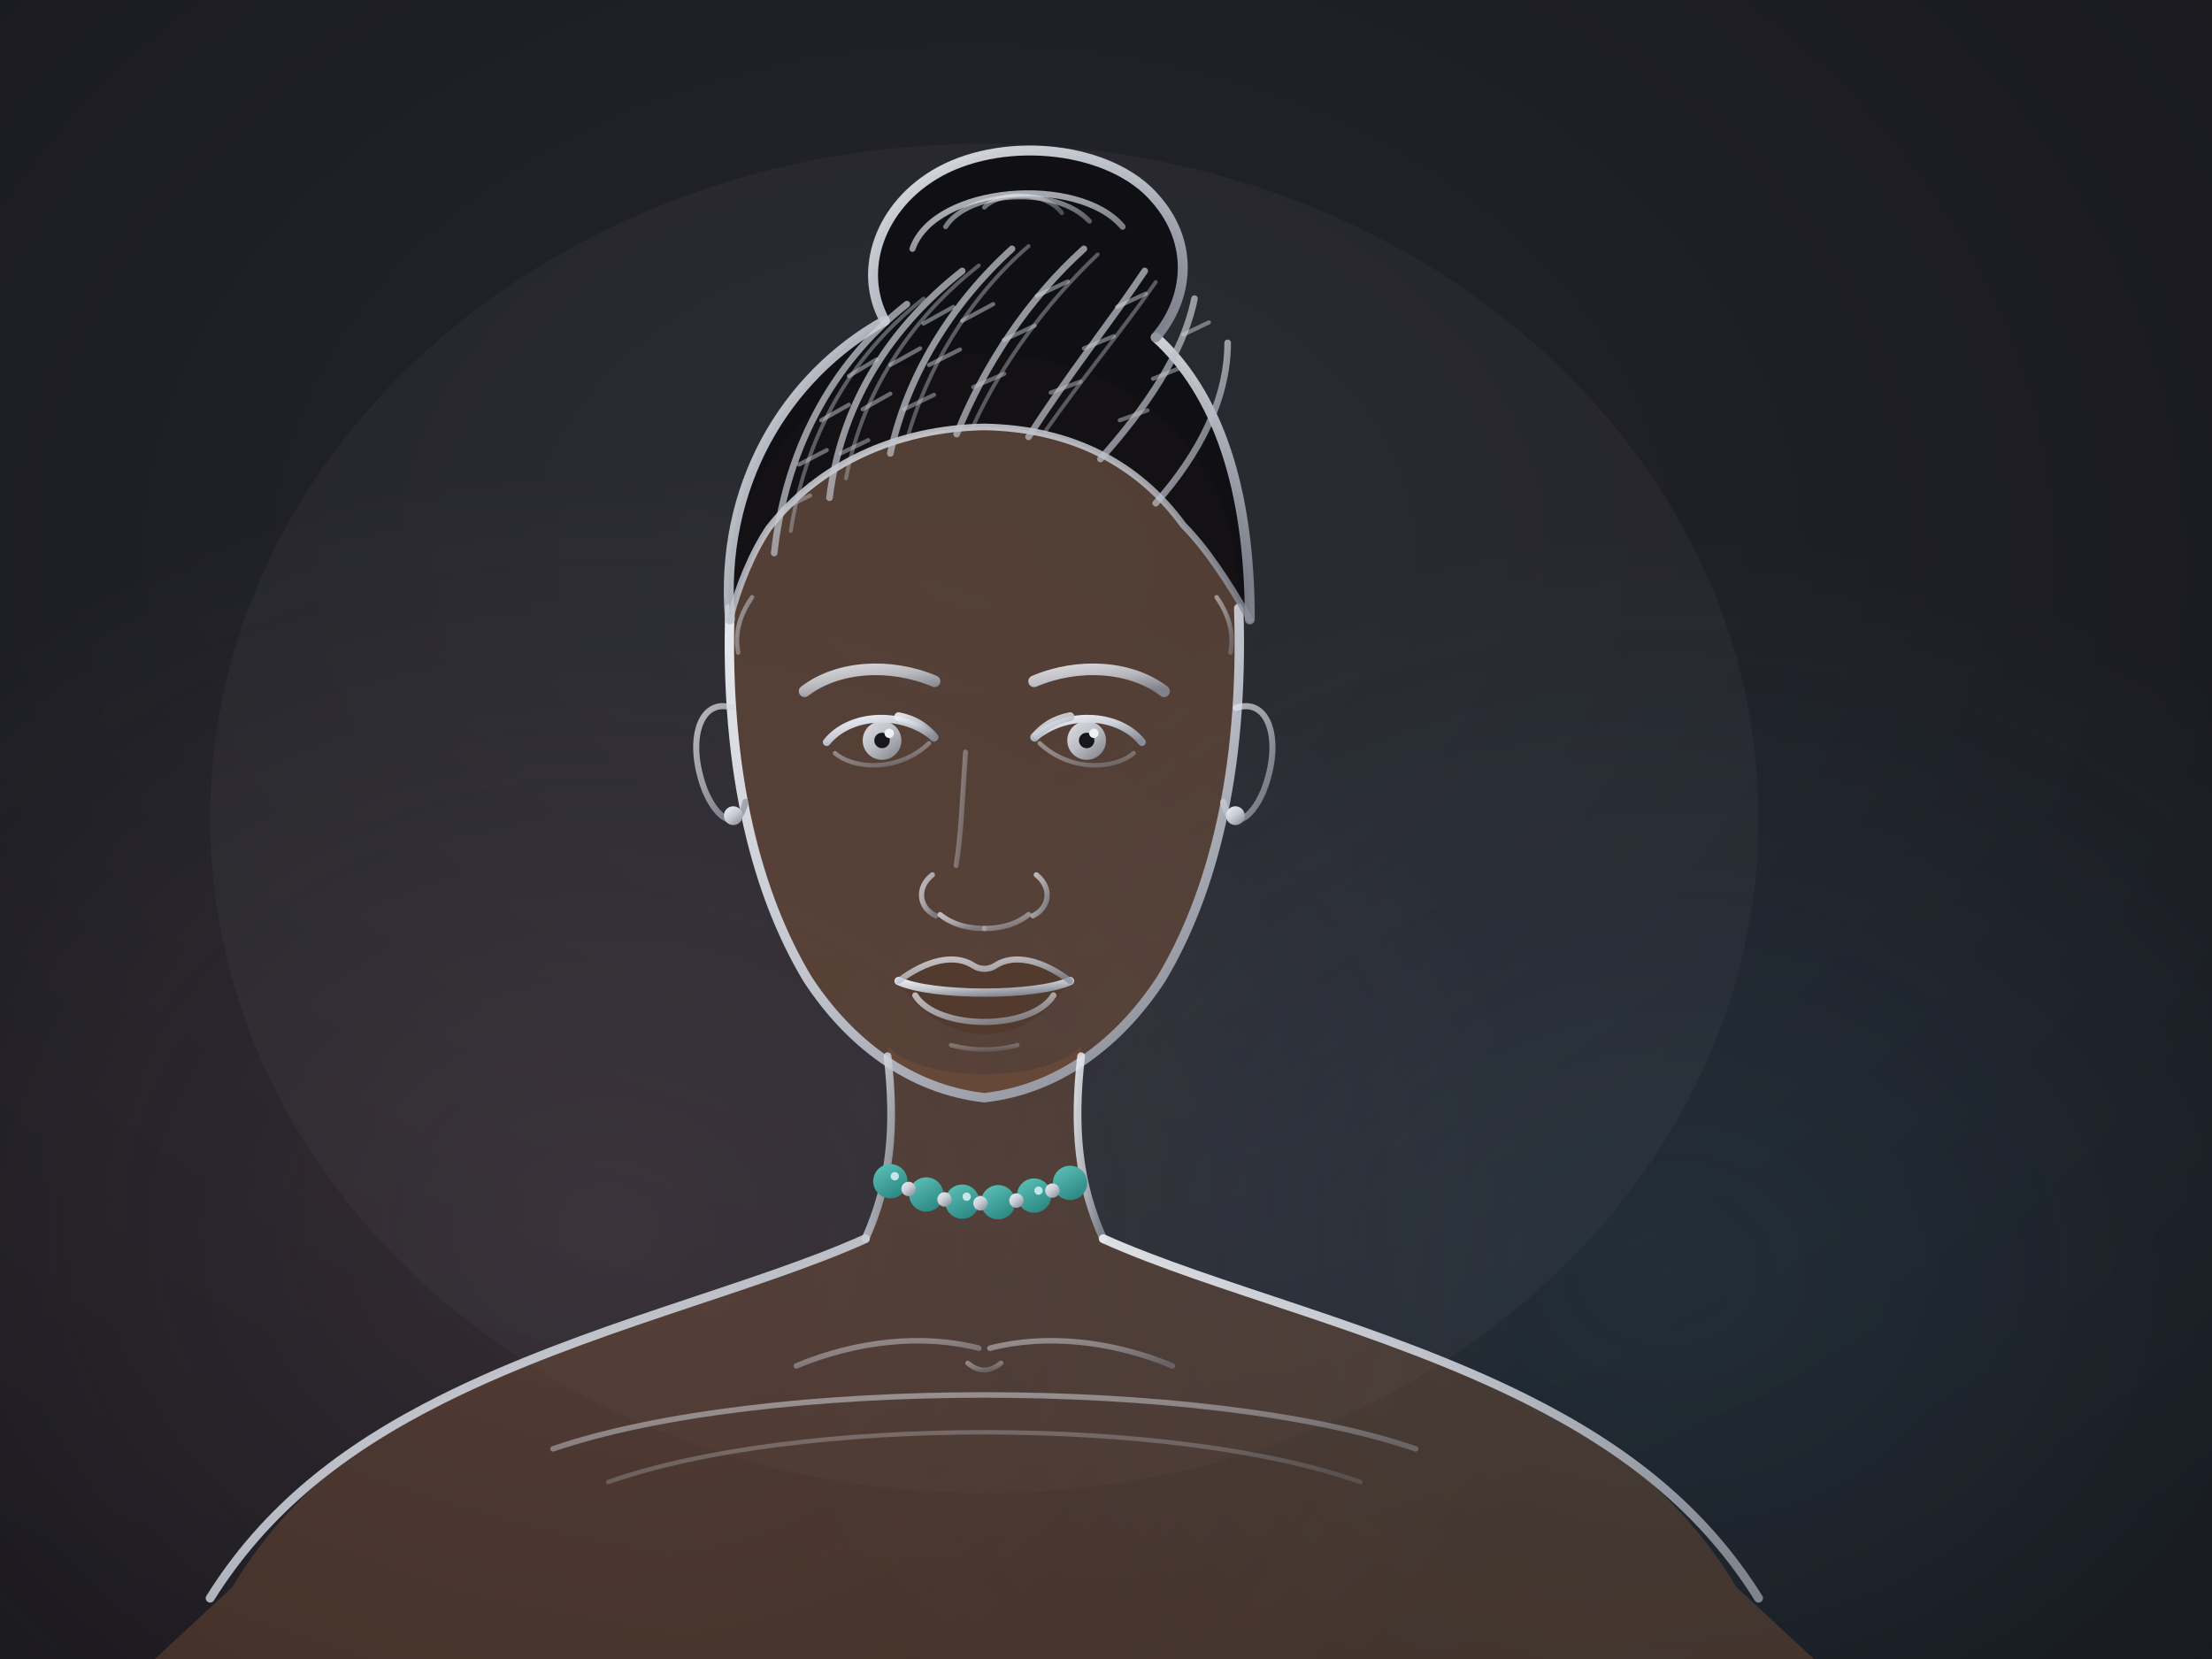
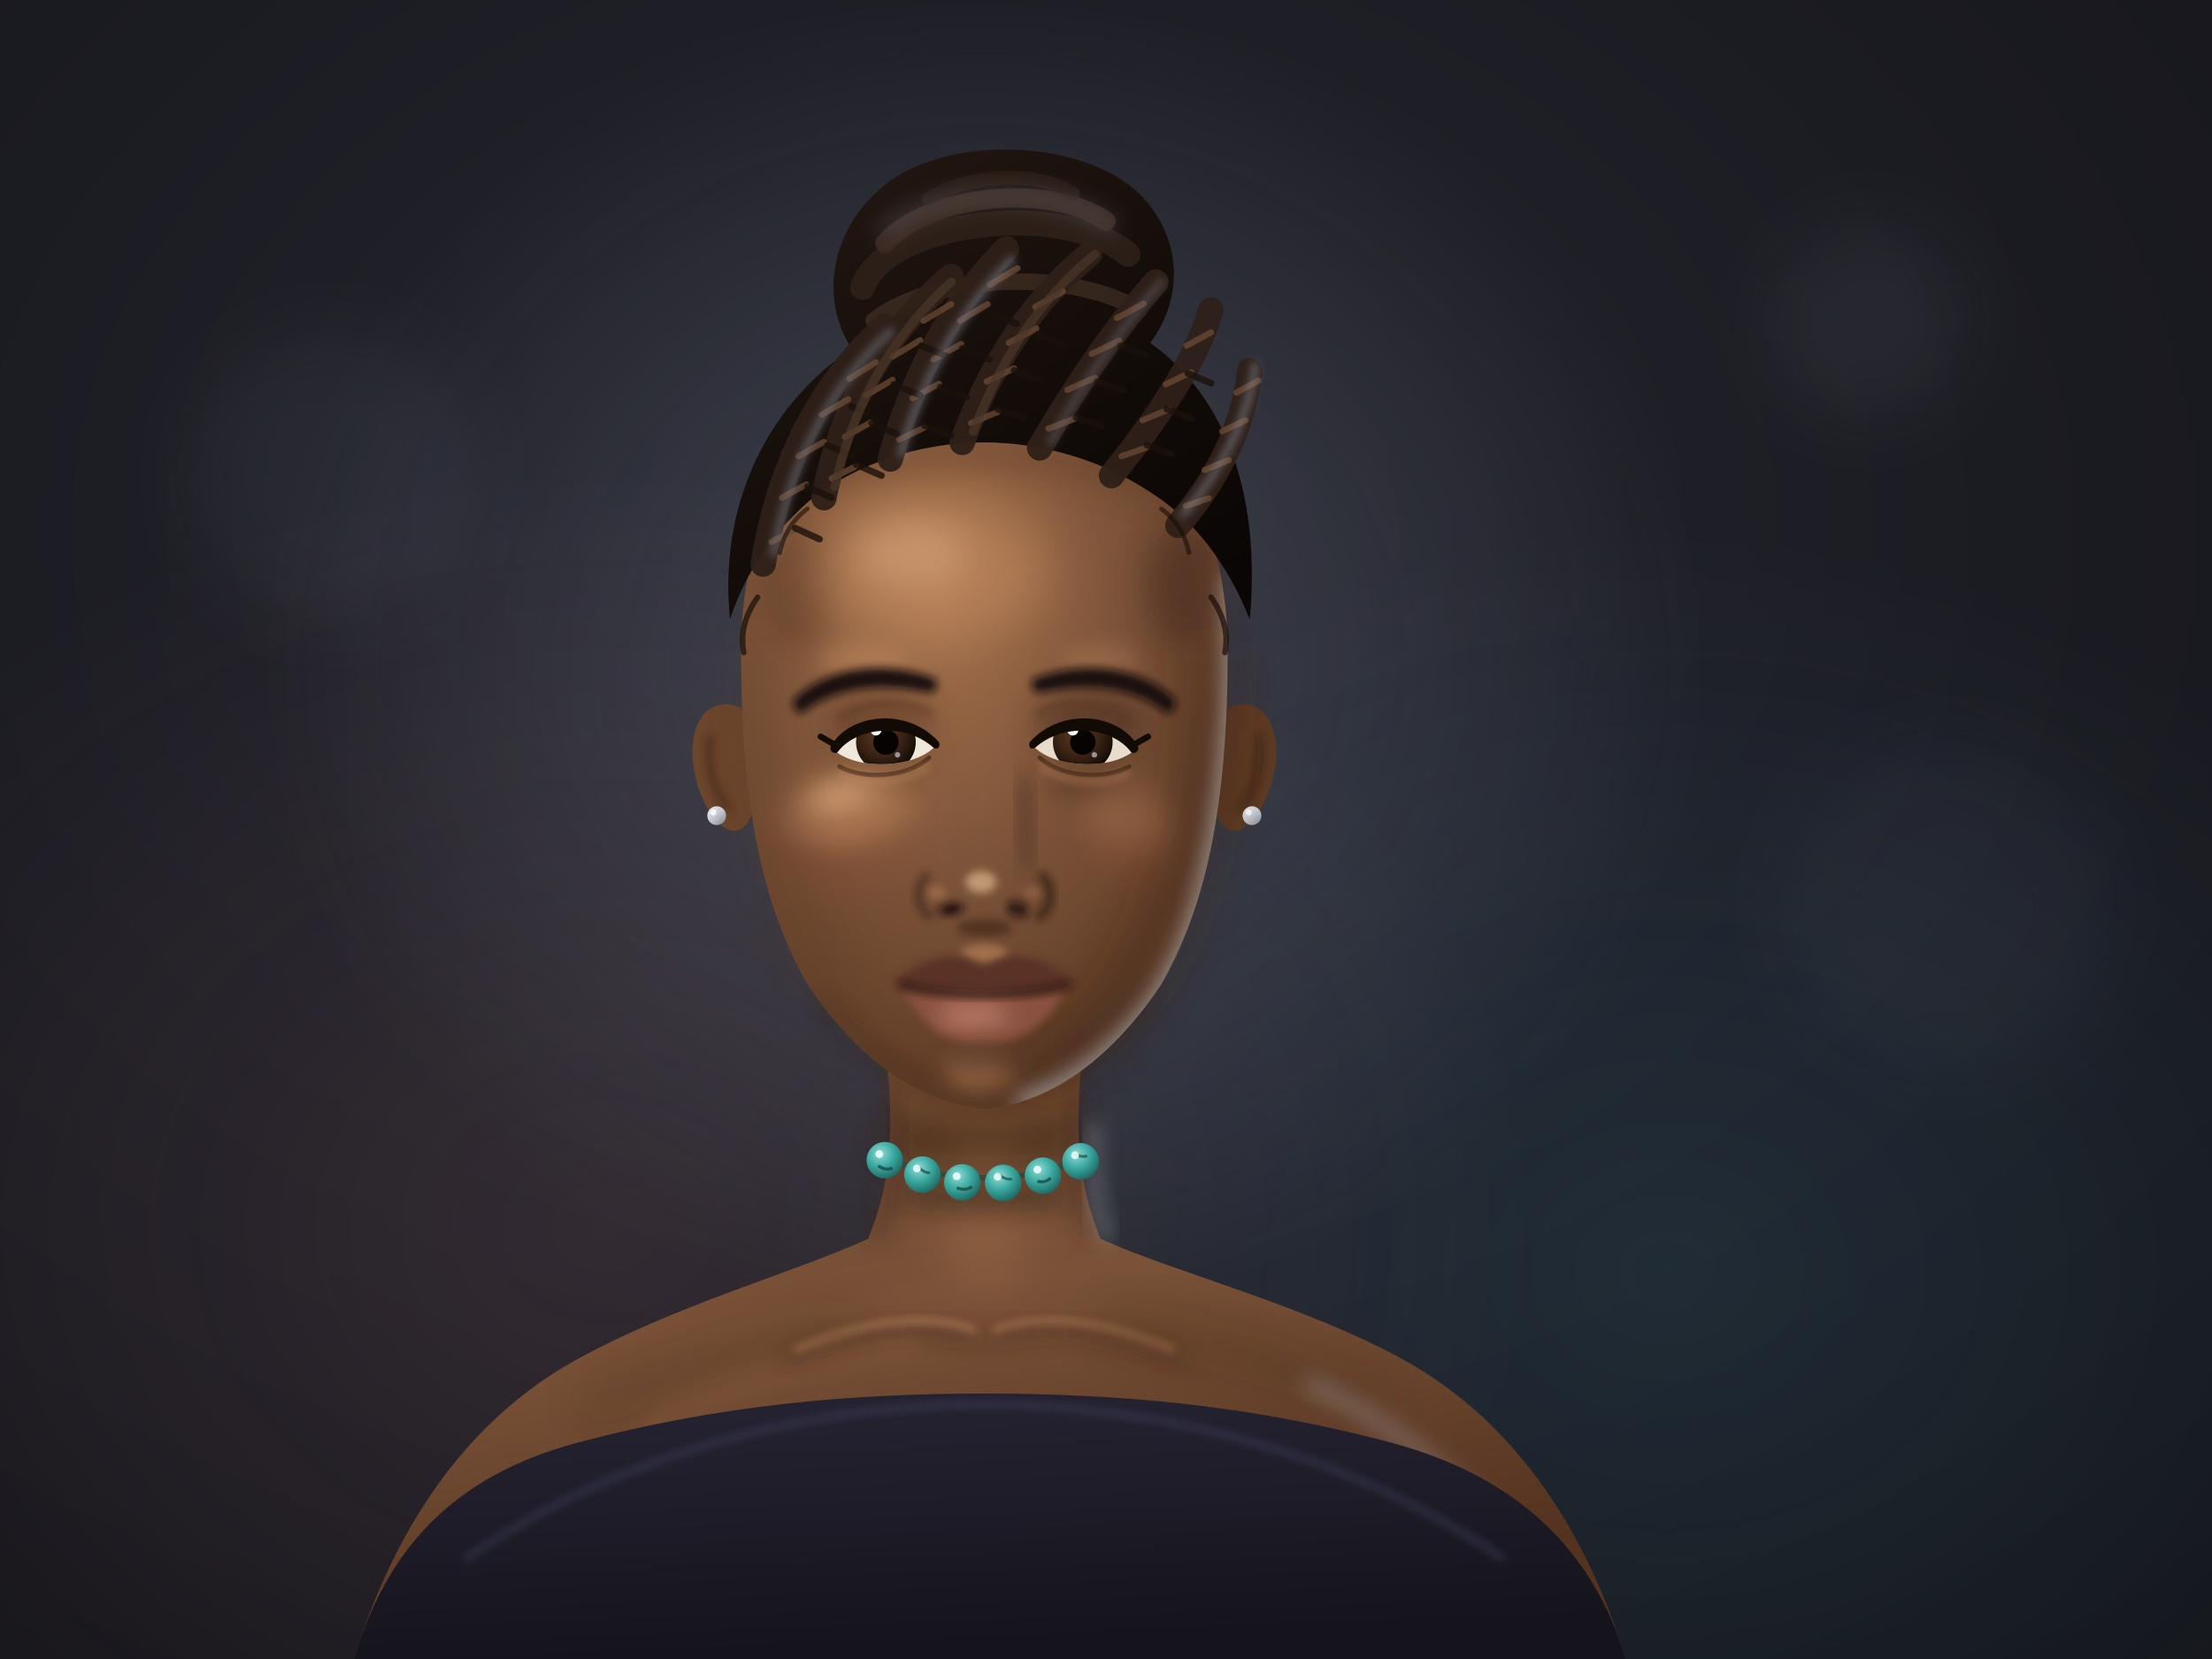
<svg xmlns="http://www.w3.org/2000/svg" viewBox="0 0 400 300" role="img" aria-label="編み込んだ髪を高く結い上げ、ターコイズのビーズを首もとに添えた女性の肖像画">
  <defs>
+     <radialGradient id="bg" cx="0.44" cy="0.32" r="0.85">
+       <stop offset="0" stop-color="#262730" />
+       <stop offset="0.55" stop-color="#1b1b22" />
+       <stop offset="1" stop-color="#141419" />
+     </radialGradient>
+     <radialGradient id="ab" cx="0.5" cy="0.5" r="0.5">
+       <stop offset="0" stop-color="#5bcefa" stop-opacity="0.1" />
+       <stop offset="1" stop-color="#5bcefa" stop-opacity="0" />
+     </radialGradient>
+     <radialGradient id="ap" cx="0.5" cy="0.5" r="0.5">
+       <stop offset="0" stop-color="#f5a9b8" stop-opacity="0.11" />
+       <stop offset="1" stop-color="#f5a9b8" stop-opacity="0" />
+     </radialGradient>
+     <radialGradient id="halo" cx="0.5" cy="0.5" r="0.5">
+       <stop offset="0" stop-color="#9aa3b8" stop-opacity="0.24" />
+       <stop offset="0.6" stop-color="#9aa3b8" stop-opacity="0.1" />
+       <stop offset="1" stop-color="#9aa3b8" stop-opacity="0" />
+     </radialGradient>
+     <radialGradient id="skin" cx="0.4" cy="0.3" r="0.95">
+       <stop offset="0" stop-color="#a5714c" />
+       <stop offset="0.42" stop-color="#7a5238" />
+       <stop offset="0.75" stop-color="#5d3a24" />
+       <stop offset="1" stop-color="#43281a" />
+     </radialGradient>
+     <linearGradient id="neckskin" x1="0" y1="0" x2="0.3" y2="1">
+       <stop offset="0" stop-color="#6b452c" />
+       <stop offset="0.5" stop-color="#7a5238" />
+       <stop offset="1" stop-color="#53321f" />
+     </linearGradient>
+     <linearGradient id="hairb" x1="0.15" y1="0" x2="0.85" y2="1">
+       <stop offset="0" stop-color="#241812" />
+       <stop offset="0.5" stop-color="#140d09" />
+       <stop offset="1" stop-color="#0a0605" />
+     </linearGradient>
+     <radialGradient id="iris" cx="0.42" cy="0.38" r="0.65">
+       <stop offset="0" stop-color="#5a3a22" />
+       <stop offset="0.55" stop-color="#3a2314" />
+       <stop offset="1" stop-color="#120a04" />
+     </radialGradient>
+     <radialGradient id="tq" cx="0.38" cy="0.32" r="0.75">
+       <stop offset="0" stop-color="#8fdcd4" />
+       <stop offset="0.5" stop-color="#3aa8a0" />
+       <stop offset="1" stop-color="#1c625d" />
+     </radialGradient>
    <linearGradient id="s" x1="0" y1="0" x2="0.85" y2="1">
      <stop offset="0" stop-color="#eef1f6" />
      <stop offset="0.5" stop-color="#c9cdd6" />
      <stop offset="1" stop-color="#8b8f99" />
    </linearGradient>
-     <linearGradient id="t" x1="0" y1="0" x2="0.6" y2="1">
-       <stop offset="0" stop-color="#5fc4bc" />
-       <stop offset="1" stop-color="#2d8a84" />
-     </linearGradient>
-     <radialGradient id="bg" cx="0.44" cy="0.34" r="0.8">
-       <stop offset="0" stop-color="#25262e" />
-       <stop offset="1" stop-color="#17171c" />
-     </radialGradient>
-     <radialGradient id="ab" cx="0.5" cy="0.5" r="0.5">
-       <stop offset="0" stop-color="#5bcefa" stop-opacity="0.1" />
-       <stop offset="1" stop-color="#5bcefa" stop-opacity="0" />
-     </radialGradient>
-     <radialGradient id="ap" cx="0.5" cy="0.5" r="0.5">
-       <stop offset="0" stop-color="#f5a9b8" stop-opacity="0.11" />
-       <stop offset="1" stop-color="#f5a9b8" stop-opacity="0" />
-     </radialGradient>
+     <linearGradient id="garm" x1="0" y1="0" x2="0.2" y2="1">
+       <stop offset="0" stop-color="#262433" />
+       <stop offset="1" stop-color="#15141c" />
+     </linearGradient>
+     <filter id="b1" x="-60%" y="-60%" width="220%" height="220%">
+       <feGaussianBlur stdDeviation="0.8" />
+     </filter>
+     <filter id="b2" x="-60%" y="-60%" width="220%" height="220%">
+       <feGaussianBlur stdDeviation="2" />
+     </filter>
+     <filter id="b3" x="-60%" y="-60%" width="220%" height="220%">
+       <feGaussianBlur stdDeviation="3" />
+     </filter>
+     <filter id="b4" x="-60%" y="-60%" width="220%" height="220%">
+       <feGaussianBlur stdDeviation="4.5" />
+     </filter>
+     <filter id="b6" x="-70%" y="-70%" width="240%" height="240%">
+       <feGaussianBlur stdDeviation="6" />
+     </filter>
+     <clipPath id="eyeL">
+       <path d="M 162.5 135.4 C 165.8 130 175.8 128.6 181.4 134.6 C 178 138.9 167 139.6 162.5 135.4 Z" />
+     </clipPath>
+     <clipPath id="eyeR">
+       <path d="M 217.5 135.4 C 214.2 130 204.2 128.6 198.6 134.6 C 202 138.9 213 139.6 217.5 135.4 Z" />
+     </clipPath>
+     <clipPath id="faceclip">
+       <path d="M 146 118 C 146 86 164 66 190 66 C 216 66 234 86 234 118 C 234 146 230 164 222 178 C 214 190 203 199.5 190 200.5 C 177 199.5 166 190 158 178 C 150 164 146 146 146 118 Z" />
+     </clipPath>
  </defs>
  <rect width="400" height="300" fill="url(#bg)" />
  <ellipse cx="110" cy="222" rx="168" ry="138" fill="url(#ap)" />
  <ellipse cx="302" cy="230" rx="166" ry="136" fill="url(#ab)" />
+   <circle cx="60" cy="86" r="26" fill="#aab6c8" opacity="0.06" filter="url(#b6)" />
+   <circle cx="338" cy="58" r="18" fill="#aab6c8" opacity="0.07" filter="url(#b6)" />
+   <circle cx="352" cy="164" r="30" fill="#8fa0b6" opacity="0.05" filter="url(#b6)" />
+   <ellipse cx="178" cy="120" rx="130" ry="118" fill="url(#halo)" />
  <g transform="translate(-12,0)">
-     <ellipse cx="190" cy="148" rx="140" ry="122" fill="#c9cdd6" opacity="0.04" />
-     <path d="M 144 110 C 143.5 83 162 64.5 190 64 C 218 64.5 236.5 83 236 110 C 237 138 232 161 222 177 C 214.5 188.5 203.5 197 190 198.5 C 176.5 197 165.5 188.5 158 177 C 148 161 143 138 144 110 Z" fill="#7a5238" opacity="0.5" />
-     <path d="M 172.5 189 C 174 204 173 214 168.5 224 C 148.5 233 118 240 92 253 C 76 261 63 272 54 287 L 40 300 L 340 300 L 326 287 C 317 272 304 261 288 253 C 262 240 231.5 233 211.5 224 C 207 214 206 204 207.5 189 C 202 196 178 196 172.5 189 Z" fill="#7a5238" opacity="0.42" />
-     <path d="M 144 110 C 143 140 149 162 158 177 C 165.5 188.5 176.5 197 190 198.5 C 203.5 197 214.5 188.5 222 177 C 231 162 237 140 236 110" fill="none" stroke="url(#s)" stroke-width="1.7" stroke-linecap="round" opacity="0.95" />
-     <path d="M 144.5 128 C 138.5 126 136 134 139.5 143 C 141.8 148.5 145.6 150.5 146.8 145" fill="none" stroke="url(#s)" stroke-width="1.1" stroke-linecap="round" opacity="0.7" />
-     <path d="M 235.5 128 C 241.5 126 244 134 240.5 143 C 238.2 148.5 234.4 150.5 233.2 145" fill="none" stroke="url(#s)" stroke-width="1.1" stroke-linecap="round" opacity="0.7" />
-     <circle cx="144.6" cy="147.5" r="1.7" fill="url(#s)" />
-     <circle cx="235.4" cy="147.5" r="1.7" fill="url(#s)" />
-     <path d="M 157.5 125 C 163.5 120.4 173 119.8 181 123.2" fill="none" stroke="url(#s)" stroke-width="2.1" stroke-linecap="round" opacity="0.85" />
-     <path d="M 222.5 125 C 216.5 120.4 207 119.8 199 123.2" fill="none" stroke="url(#s)" stroke-width="2.1" stroke-linecap="round" opacity="0.85" />
-     <circle cx="171.5" cy="133.9" r="3.5" fill="url(#s)" opacity="0.9" />
-     <circle cx="171.5" cy="133.9" r="1.4" fill="#17171c" />
-     <circle cx="172.8" cy="132.6" r="0.85" fill="#eef1f6" />
-     <circle cx="208.5" cy="133.9" r="3.5" fill="url(#s)" opacity="0.9" />
-     <circle cx="208.5" cy="133.9" r="1.4" fill="#17171c" />
-     <circle cx="209.8" cy="132.6" r="0.85" fill="#eef1f6" />
-     <path d="M 161.5 134.2 C 165.5 129.2 174.5 128.4 180.5 133" fill="none" stroke="url(#s)" stroke-width="1.4" stroke-linecap="round" />
-     <path d="M 174.5 129.6 C 177.4 130.2 179.2 131.4 180.9 133.3" fill="none" stroke="url(#s)" stroke-width="1.6" stroke-linecap="round" opacity="0.9" />
-     <path d="M 163 136.2 C 166.5 139.2 174.5 139.6 180 134.4" fill="none" stroke="url(#s)" stroke-width="0.8" stroke-linecap="round" opacity="0.45" />
-     <path d="M 218.5 134.2 C 214.5 129.2 205.5 128.4 199.5 133" fill="none" stroke="url(#s)" stroke-width="1.4" stroke-linecap="round" />
-     <path d="M 205.5 129.6 C 202.6 130.2 200.8 131.4 199.1 133.3" fill="none" stroke="url(#s)" stroke-width="1.6" stroke-linecap="round" opacity="0.9" />
-     <path d="M 217 136.2 C 213.5 139.2 205.5 139.6 200 134.4" fill="none" stroke="url(#s)" stroke-width="0.8" stroke-linecap="round" opacity="0.45" />
-     <path d="M 186.6 136 C 186 145 185.8 151 184.9 156.5" fill="none" stroke="url(#s)" stroke-width="0.9" stroke-linecap="round" opacity="0.4" />
-     <path d="M 180.6 158.2 C 177.8 160.4 178 164 181.2 165.6" fill="none" stroke="url(#s)" stroke-width="0.95" stroke-linecap="round" opacity="0.7" />
-     <path d="M 182 165.4 C 184.4 167.3 187.2 167.9 190 167.9" fill="none" stroke="url(#s)" stroke-width="0.95" stroke-linecap="round" opacity="0.7" />
-     <path d="M 199.4 158.2 C 202.2 160.4 202 164 198.8 165.6" fill="none" stroke="url(#s)" stroke-width="0.95" stroke-linecap="round" opacity="0.7" />
-     <path d="M 198 165.4 C 195.6 167.3 192.8 167.9 190 167.9" fill="none" stroke="url(#s)" stroke-width="0.95" stroke-linecap="round" opacity="0.55" />
-     <path d="M 174.5 177.4 C 179.5 173.6 184.6 172.4 188 174.6 C 189.2 175.4 190.8 175.4 192 174.6 C 195.4 172.4 200.5 173.6 205.5 177.4 C 200.8 184.6 195 187 190 187 C 185 187 179.2 184.6 174.5 177.4 Z" fill="#4a2f1e" opacity="0.4" />
-     <path d="M 174.5 177.4 C 180.5 180.2 199.5 180.2 205.5 177.4" fill="none" stroke="url(#s)" stroke-width="1.5" stroke-linecap="round" opacity="0.95" />
-     <path d="M 174.5 177.4 C 179.5 173.6 184.6 172.4 188 174.6 C 189.2 175.4 190.8 175.4 192 174.6 C 195.4 172.4 200.5 173.6 205.5 177.4" fill="none" stroke="url(#s)" stroke-width="1.1" stroke-linecap="round" opacity="0.75" />
-     <path d="M 177.5 180 C 181.5 186.4 198.5 186.4 202.5 180" fill="none" stroke="url(#s)" stroke-width="1.1" stroke-linecap="round" opacity="0.7" />
-     <path d="M 184 189 Q 190 190.6 196 189" fill="none" stroke="url(#s)" stroke-width="0.8" stroke-linecap="round" opacity="0.3" />
-     <path d="M 172.5 191 C 174 204 173 214 168.5 224" fill="none" stroke="url(#s)" stroke-width="1.4" stroke-linecap="round" opacity="0.85" />
-     <path d="M 207.5 191 C 206 204 207 214 211.5 224" fill="none" stroke="url(#s)" stroke-width="1.4" stroke-linecap="round" opacity="0.85" />
-     <path d="M 168.5 224 C 148.5 233 118 240 92 253 C 74 262 60 273 50 289" fill="none" stroke="url(#s)" stroke-width="1.6" stroke-linecap="round" opacity="0.9" />
-     <path d="M 211.5 224 C 231.5 233 262 240 288 253 C 306 262 320 273 330 289" fill="none" stroke="url(#s)" stroke-width="1.6" stroke-linecap="round" opacity="0.9" />
-     <path d="M 156 247 C 167 242.4 179 241.2 189 243.8" fill="none" stroke="url(#s)" stroke-width="1" stroke-linecap="round" opacity="0.45" />
-     <path d="M 224 247 C 213 242.4 201 241.2 191 243.8" fill="none" stroke="url(#s)" stroke-width="1" stroke-linecap="round" opacity="0.45" />
-     <path d="M 187 246.5 Q 190 249 193 246.5" fill="none" stroke="url(#s)" stroke-width="0.9" stroke-linecap="round" opacity="0.4" />
-     <path d="M 112 262 C 150 249 230 249 268 262" fill="none" stroke="url(#s)" stroke-width="1" stroke-linecap="round" opacity="0.5" />
-     <path d="M 122 268 C 156 256 224 256 258 268" fill="none" stroke="url(#s)" stroke-width="0.8" stroke-linecap="round" opacity="0.28" />
-     <path d="M 144 112       C 142 88 154 68 172 58       C 167 49 171 37 182 31       C 194 24.5 213 26.5 221 36       C 228 44 227 54 221 61       C 232 71 238 88 238 112       C 234 105 230 99 226 95       C 218 84 206 77.5 190 77.2       C 174 77.5 160 84 151 95.5       C 148 100 145.5 106 144 112 Z" fill="#0c0c11" opacity="0.9" />
-     <g fill="none" stroke="url(#s)" stroke-linecap="round">
-       <path d="M 144 112 C 142 88 154 68 172 58" stroke-width="1.8" opacity="0.85" />
-       <path d="M 221 61 C 232 71 238 88 238 112" stroke-width="1.8" opacity="0.85" />
-       <path d="M 172 58 C 167 49 171 37 182 31 C 194 24.5 213 26.5 221 36 C 228 44 227 54 221 61" stroke-width="1.8" opacity="0.9" />
-       <path d="M 144 112 C 145.5 106 148 100 151 95.5 C 160 84 174 77.5 190 77.2 C 206 77.5 218 84 226 95 C 230 99 234 105 238 112" stroke-width="1.2" opacity="0.8" />
-       <path d="M 152 100 C 154 82 162 66 176 55" stroke-width="1.2" opacity="0.7" />
-       <path d="M 155 96 C 157.5 80 165 65 179 54" stroke-width="0.7" opacity="0.4" />
-       <path d="M 162 90 C 164 74 172 60 186 49" stroke-width="1.2" opacity="0.7" />
-       <path d="M 165 86.5 C 167.5 73 175 59 189 48" stroke-width="0.7" opacity="0.4" />
-       <path d="M 173 82 C 176 68 184 55 195 45" stroke-width="1.2" opacity="0.7" />
-       <path d="M 176 79.5 C 179.5 67 187 54 198 44.5" stroke-width="0.7" opacity="0.4" />
-       <path d="M 185 78.5 C 190 66 198 54 208 45" stroke-width="1.2" opacity="0.7" />
-       <path d="M 188 77 C 193 66 201 55 210.5 46" stroke-width="0.7" opacity="0.4" />
-       <path d="M 198 79 C 205 68 213 58 219 49" stroke-width="1.2" opacity="0.7" />
-       <path d="M 201 78 C 208 68 215.5 59 221 51" stroke-width="0.7" opacity="0.4" />
-       <path d="M 211 83 C 219 74 226 64 228 54" stroke-width="1.2" opacity="0.7" />
-       <path d="M 221 91 C 229 82 234 72 234 62" stroke-width="1.2" opacity="0.7" />
-       <path d="M 153.5 92 l 5 -2.4 M 156.5 84 l 5 -2.6 M 160.5 76 l 5 -2.8 M 165.5 68 l 5 -3" stroke-width="0.75" opacity="0.5" />
-       <path d="M 164 82 l 5 -2.4 M 168 74 l 5 -2.8 M 173 66 l 5.4 -3 M 179 58.5 l 5.4 -3" stroke-width="0.75" opacity="0.5" />
-       <path d="M 175.5 74 l 5.4 -2.6 M 180 66 l 5.6 -2.8 M 186 58 l 5.6 -3" stroke-width="0.75" opacity="0.5" />
-       <path d="M 188 70 l 5.6 -2.4 M 193.5 61.5 l 5.6 -2.6 M 199.5 53.5 l 5.6 -2.6" stroke-width="0.75" opacity="0.5" />
-       <path d="M 202 71 l 5.4 -2 M 208 63 l 5.4 -2.2 M 214 55.5 l 5.2 -2.4" stroke-width="0.75" opacity="0.5" />
-       <path d="M 214.5 76 l 5 -1.8 M 220.5 68.5 l 5 -2 M 226 60.5 l 4.6 -2.2" stroke-width="0.75" opacity="0.5" />
-       <path d="M 177 45 C 181 33.5 207 31.5 215 41" stroke-width="1.1" opacity="0.75" />
-       <path d="M 183 41 C 187 34.5 203 33.5 209 40" stroke-width="0.9" opacity="0.6" />
-       <path d="M 190 37.5 C 193 34.5 201 34.5 204 38.5" stroke-width="0.8" opacity="0.5" />
-       <path d="M 148 108 q -3.5 5 -2.5 10" stroke-width="0.8" opacity="0.5" />
-       <path d="M 232 108 q 3.5 5 2.5 10" stroke-width="0.8" opacity="0.5" />
-     </g>
-     <path d="M 172 213 Q 190 220 208 213" fill="none" stroke="url(#s)" stroke-width="0.7" opacity="0.4" />
-     <circle cx="173" cy="213.6" r="3.1" fill="url(#t)" />
-     <circle cx="179.5" cy="216" r="3.1" fill="url(#t)" />
-     <circle cx="186" cy="217.3" r="3.1" fill="url(#t)" />
-     <circle cx="192.5" cy="217.4" r="3.1" fill="url(#t)" />
-     <circle cx="199" cy="216.2" r="3.1" fill="url(#t)" />
-     <circle cx="205.5" cy="213.9" r="3.1" fill="url(#t)" />
-     <circle cx="176.3" cy="215" r="1.3" fill="url(#s)" />
-     <circle cx="182.8" cy="216.9" r="1.3" fill="url(#s)" />
-     <circle cx="189.3" cy="217.6" r="1.3" fill="url(#s)" />
-     <circle cx="195.8" cy="217.1" r="1.3" fill="url(#s)" />
-     <circle cx="202.3" cy="215.3" r="1.3" fill="url(#s)" />
-     <circle cx="173.8" cy="212.7" r="0.75" fill="#d9f3f1" opacity="0.85" />
-     <circle cx="186.8" cy="216.4" r="0.75" fill="#d9f3f1" opacity="0.85" />
-     <circle cx="199.8" cy="215.3" r="0.75" fill="#d9f3f1" opacity="0.85" />
+     <path d="M 172 188 C 174 205 173 214 169 224 C 156 230 134 236 116 246 C 98 256 84 274 76 300 L 306 300 C 298 274 284 256 266 246 C 248 236 224 230 211 224 C 207 214 206 205 208 188 C 202 196 178 196 172 188 Z" fill="url(#neckskin)" />
+     <ellipse cx="190" cy="206" rx="19" ry="6.5" fill="#2e1a0e" opacity="0.45" filter="url(#b3)" />
+     <path d="M 174 193 C 180 199 200 199 206 193 C 205 200 202 204 190 204.5 C 178 204 175 200 174 193 Z" fill="#6b452c" opacity="0.7" filter="url(#b2)" />
+     <path d="M 173 196 C 175 208 174 216 170 224" stroke="#43281a" stroke-width="3" fill="none" opacity="0.5" filter="url(#b2)" />
+     <path d="M 207 196 C 205 208 206 216 210 224" stroke="#43281a" stroke-width="3" fill="none" opacity="0.45" filter="url(#b2)" />
+     <ellipse cx="190" cy="220" rx="8" ry="13" fill="#a5714c" opacity="0.4" filter="url(#b4)" />
+     <path d="M 154 246 C 168 240 180 239 188 242" stroke="#3a2314" stroke-width="1.8" fill="none" opacity="0.6" filter="url(#b2)" stroke-linecap="round" />
+     <path d="M 226 246 C 212 240 200 239 192 242" stroke="#3a2314" stroke-width="1.8" fill="none" opacity="0.55" filter="url(#b2)" stroke-linecap="round" />
+     <path d="M 156 244 C 169 238.4 180 237.6 188 240.4" stroke="#c98f63" stroke-width="1.1" fill="none" opacity="0.6" filter="url(#b1)" stroke-linecap="round" />
+     <path d="M 224 244 C 211 238.4 200 237.6 192 240.4" stroke="#c98f63" stroke-width="1.1" fill="none" opacity="0.5" filter="url(#b1)" stroke-linecap="round" />
+     <path d="M 118 254 C 136 246 154 241 168 239" stroke="#2e1a0e" stroke-width="4" fill="none" opacity="0.35" filter="url(#b4)" />
+     <path d="M 262 254 C 244 246 226 241 212 239" stroke="#2e1a0e" stroke-width="4" fill="none" opacity="0.35" filter="url(#b4)" />
+     <path d="M 128 258 C 146 250 164 245 178 243" stroke="#c98f63" stroke-width="1.6" fill="none" opacity="0.25" filter="url(#b2)" />
+     <path d="M 146 128 C 139 125 135 133 138.5 143 C 141 150 146 153 148 147 L 147 132 Z" fill="#6b452c" />
+     <path d="M 234 128 C 241 125 245 133 241.5 143 C 239 150 234 153 232 147 L 233 132 Z" fill="#5d3a24" />
+     <path d="M 140.5 133 C 139.5 138 141 143 144 146.5" stroke="#3a2314" stroke-width="1.1" fill="none" opacity="0.7" filter="url(#b1)" />
+     <path d="M 239.5 133 C 240.5 138 239 143 236 146.5" stroke="#2e1a0e" stroke-width="1.1" fill="none" opacity="0.7" filter="url(#b1)" />
+     <circle cx="141.6" cy="147.5" r="1.7" fill="url(#s)" />
+     <circle cx="141" cy="146.9" r="0.55" fill="#ffffff" opacity="0.9" />
+     <circle cx="238.4" cy="147.5" r="1.7" fill="url(#s)" />
+     <circle cx="237.8" cy="146.9" r="0.55" fill="#ffffff" opacity="0.9" />
+     <path d="M 146 118 C 146 86 164 66 190 66 C 216 66 234 86 234 118 C 234 146 230 164 222 178 C 214 190 203 199.5 190 200.5 C 177 199.5 166 190 158 178 C 150 164 146 146 146 118 Z" fill="url(#skin)" />
+     <path d="M 231 116 C 231.5 144 226 165 216 179 C 210 187 203 192 197 194.5" stroke="#3a2314" stroke-width="7" fill="none" opacity="0.55" filter="url(#b4)" />
+     <path d="M 149 116 C 148.5 144 154 165 164 179" stroke="#53321f" stroke-width="5" fill="none" opacity="0.3" filter="url(#b4)" />
+     <path d="M 160 180 C 168 190 178 197 190 198.5 C 202 197 212 190 220 180" stroke="#2e1a0e" stroke-width="2" fill="none" opacity="0.4" filter="url(#b2)" />
+     <ellipse cx="156" cy="106" rx="7" ry="11" fill="#53321f" opacity="0.45" filter="url(#b3)" />
+     <ellipse cx="226" cy="106" rx="7" ry="11" fill="#43281a" opacity="0.55" filter="url(#b3)" />
+     <path d="M 156 88 C 168 80 210 80 226 90" stroke="#53321f" stroke-width="5" fill="none" opacity="0.4" filter="url(#b3)" />
+     <ellipse cx="171" cy="131" rx="10" ry="5.5" fill="#53321f" opacity="0.5" filter="url(#b3)" />
+     <ellipse cx="209" cy="131" rx="10" ry="5.5" fill="#43281a" opacity="0.55" filter="url(#b3)" />
+     <ellipse cx="171.5" cy="142" rx="8" ry="3" fill="#5d3a24" opacity="0.4" filter="url(#b2)" />
+     <ellipse cx="208.5" cy="142" rx="8" ry="3" fill="#53321f" opacity="0.45" filter="url(#b2)" />
+     <ellipse cx="180" cy="103" rx="22" ry="13" fill="#c98f63" opacity="0.5" filter="url(#b4)" />
+     <ellipse cx="177" cy="100" rx="10" ry="6" fill="#e8b88d" opacity="0.35" filter="url(#b3)" />
+     <ellipse cx="166" cy="146" rx="11" ry="7" fill="#c98f63" opacity="0.55" filter="url(#b3)" transform="rotate(-14 166 146)" />
+     <ellipse cx="164" cy="144" rx="5.5" ry="3.2" fill="#e8b88d" opacity="0.4" filter="url(#b2)" transform="rotate(-14 164 144)" />
+     <ellipse cx="216" cy="148" rx="8" ry="5" fill="#c98f63" opacity="0.32" filter="url(#b3)" transform="rotate(12 216 148)" />
+     <ellipse cx="168" cy="119.5" rx="8" ry="3" fill="#c98f63" opacity="0.45" filter="url(#b2)" />
+     <ellipse cx="211" cy="119.5" rx="7" ry="2.6" fill="#c98f63" opacity="0.32" filter="url(#b2)" />
+     <ellipse cx="189" cy="193.5" rx="6" ry="3.5" fill="#c98f63" opacity="0.5" filter="url(#b2)" />
+     <ellipse cx="165" cy="153" rx="10" ry="5.5" fill="#a34d38" opacity="0.2" filter="url(#b4)" />
+     <ellipse cx="215" cy="154" rx="8" ry="4.5" fill="#a34d38" opacity="0.16" filter="url(#b4)" />
+     <path d="M 183.5 140 L 182.6 157" stroke="#8a5f42" stroke-width="2.5" fill="none" opacity="0.35" filter="url(#b2)" />
+     <path d="M 196.5 140 C 197.4 148 198 153 198.4 157" stroke="#43281a" stroke-width="3.2" fill="none" opacity="0.55" filter="url(#b2)" />
+     <path d="M 189.8 138 L 189.4 156" stroke="#e8b88d" stroke-width="2.2" fill="none" opacity="0.6" filter="url(#b2)" />
+     <ellipse cx="189.4" cy="159.5" rx="2.8" ry="2" fill="#efc79b" opacity="0.6" filter="url(#b1)" />
+     <path d="M 180 158 C 177.2 160.4 177.4 164.2 180.6 166" stroke="#43281a" stroke-width="1.4" fill="none" opacity="0.75" filter="url(#b1)" />
+     <path d="M 200 158 C 202.8 160.4 202.6 164.2 199.4 166" stroke="#2e1a0e" stroke-width="1.5" fill="none" opacity="0.8" filter="url(#b1)" />
+     <ellipse cx="184" cy="164.4" rx="2.2" ry="1.3" fill="#1d0f07" opacity="0.85" filter="url(#b1)" transform="rotate(-14 184 164.4)" />
+     <ellipse cx="196" cy="164.4" rx="2.2" ry="1.3" fill="#1d0f07" opacity="0.85" filter="url(#b1)" transform="rotate(14 196 164.4)" />
+     <ellipse cx="190" cy="167.8" rx="5" ry="1.6" fill="#3a2314" opacity="0.6" filter="url(#b1)" />
+     <ellipse cx="181.4" cy="161.4" rx="1.5" ry="1" fill="#c98f63" opacity="0.5" filter="url(#b1)" />
+     <ellipse cx="198.6" cy="161.4" rx="1.3" ry="0.9" fill="#c98f63" opacity="0.35" filter="url(#b1)" />
+     <path d="M 162.5 135.4 C 165.8 130 175.8 128.6 181.4 134.6 C 178 138.9 167 139.6 162.5 135.4 Z" fill="#f0e8db" />
+     <path d="M 217.5 135.4 C 214.2 130 204.2 128.6 198.6 134.6 C 202 138.9 213 139.6 217.5 135.4 Z" fill="#e8ddcc" />
+     <g clip-path="url(#eyeL)">
+       <circle cx="172.2" cy="134.2" r="5.4" fill="url(#iris)" />
+       <circle cx="172.2" cy="134.2" r="2.3" fill="#070302" />
+       <path d="M 161 133.5 C 166 128.8 178 128.2 182 133" stroke="#8a6a4e" stroke-width="2.6" fill="none" opacity="0.6" filter="url(#b1)" />
+       <circle cx="170.4" cy="132" r="1" fill="#f6f8fb" />
+       <circle cx="174.3" cy="136.5" r="0.5" fill="#dbe4ee" opacity="0.6" />
+     </g>
+     <g clip-path="url(#eyeR)">
+       <circle cx="207.8" cy="134.2" r="5.4" fill="url(#iris)" />
+       <circle cx="207.8" cy="134.2" r="2.3" fill="#070302" />
+       <path d="M 219 133.5 C 214 128.8 202 128.2 198 133" stroke="#8a6a4e" stroke-width="2.6" fill="none" opacity="0.6" filter="url(#b1)" />
+       <circle cx="206" cy="132" r="1" fill="#f6f8fb" />
+       <circle cx="209.9" cy="136.5" r="0.5" fill="#dbe4ee" opacity="0.6" />
+     </g>
+     <path d="M 162.2 135 C 165.4 129.2 175.8 127.6 181.8 134.2 C 182.1 135 181.6 135.7 180.8 135.2 C 175.4 130.4 166.6 131.6 163.4 136.1 C 162.6 136.4 162 135.7 162.2 135 Z" fill="#120a05" />
+     <path d="M 217.8 135 C 214.6 129.2 204.2 127.6 198.2 134.2 C 197.9 135 198.4 135.7 199.2 135.2 C 204.6 130.4 213.4 131.6 216.6 136.1 C 217.4 136.4 218 135.7 217.8 135 Z" fill="#120a05" />
+     <path d="M 163.2 134.8 L 160.4 133.2" stroke="#120a05" stroke-width="1.1" stroke-linecap="round" />
+     <path d="M 216.8 134.8 L 219.6 133.2" stroke="#120a05" stroke-width="1.1" stroke-linecap="round" />
+     <path d="M 163.8 138.6 C 167.5 140.8 175.5 141 180 137" stroke="#2e1a0e" stroke-width="0.8" fill="none" opacity="0.55" stroke-linecap="round" />
+     <path d="M 216.2 138.6 C 212.5 140.8 204.5 141 200 137" stroke="#2e1a0e" stroke-width="0.8" fill="none" opacity="0.55" stroke-linecap="round" />
+     <path d="M 164 139.8 C 168 141.8 175 142 179.6 138.6" stroke="#c98f63" stroke-width="0.9" fill="none" opacity="0.55" stroke-linecap="round" filter="url(#b1)" />
+     <path d="M 216 139.8 C 212 141.8 205 142 200.4 138.6" stroke="#c98f63" stroke-width="0.9" fill="none" opacity="0.5" stroke-linecap="round" filter="url(#b1)" />
+     <path d="M 163.5 130.2 C 167.5 126.8 176 126 180.6 129.4" stroke="#53321f" stroke-width="1" fill="none" opacity="0.6" filter="url(#b1)" />
+     <path d="M 216.5 130.2 C 212.5 126.8 204 126 199.4 129.4" stroke="#53321f" stroke-width="1" fill="none" opacity="0.6" filter="url(#b1)" />
+     <path d="M 155.5 126.5 C 161.5 120.6 172 119.2 181.2 122.8 C 181.8 124.2 181.2 125.5 179.6 125.2 C 170.5 123.4 162.5 124.5 157 129 C 155.8 129 155.2 127.6 155.5 126.5 Z" fill="#170d07" opacity="0.95" filter="url(#b1)" />
+     <path d="M 224.5 126.5 C 218.5 120.6 208 119.2 198.8 122.8 C 198.2 124.2 198.8 125.5 200.4 125.2 C 209.5 123.4 217.5 124.5 223 129 C 224.2 129 224.8 127.6 224.5 126.5 Z" fill="#170d07" opacity="0.95" filter="url(#b1)" />
+     <ellipse cx="190" cy="172.4" rx="4.2" ry="1.7" fill="#c98f63" opacity="0.55" filter="url(#b1)" />
+     <path d="M 173.5 177.6 C 179 173 185 171.6 188.6 174.2 C 189.5 174.9 190.5 174.9 191.4 174.2 C 195 171.6 201 173 206.5 177.6 C 201 180.4 179 180.4 173.5 177.6 Z" fill="#5a3326" filter="url(#b1)" />
+     <path d="M 175.5 179.2 C 179.5 180.3 200.5 180.3 204.5 179.2 C 201 186.2 195 188.8 190 188.8 C 185 188.8 179 186.2 175.5 179.2 Z" fill="#8a5140" filter="url(#b1)" />
+     <ellipse cx="188" cy="183.6" rx="6.5" ry="2.5" fill="#c98977" opacity="0.65" filter="url(#b2)" />
+     <path d="M 174.5 177.8 C 181 180.6 199 180.6 205.5 177.8" stroke="#2a1710" stroke-width="1.2" fill="none" opacity="0.85" filter="url(#b1)" />
+     <ellipse cx="190" cy="191.6" rx="7" ry="2.6" fill="#3a2314" opacity="0.45" filter="url(#b2)" />
+     <g clip-path="url(#faceclip)">
+       <path d="M 235 104 C 236.5 136 232 164 222.5 179 C 216 189 206 197 196 200" stroke="#dce9f4" stroke-width="3" fill="none" opacity="0.6" filter="url(#b2)" />
+     </g>
+     <path d="M 210 203 C 209 212 209.5 218.5 212.5 224.5" stroke="#dce9f4" stroke-width="1.8" fill="none" opacity="0.4" filter="url(#b2)" />
+     <path d="M 248 250 C 266 258 282 272 292 290" stroke="#c5d3e4" stroke-width="2.6" fill="none" opacity="0.3" filter="url(#b2)" />
+     <path d="M 144 112 C 142 92 150 74 166 63 C 160 54 162 40 174 32 C 186 24.5 208 25.5 218 35 C 226 43 226 54 220 62 C 234 72 240 90 238 112 C 234 102 228 94 220 89 C 211 83 200 80 190 80 C 178 80 167 84 159 90 C 152 96 147 103 144 112 Z" fill="url(#hairb)" />
+     <g fill="none" stroke-linecap="round">
+       <path d="M 168 52 C 172 40 204 36 216 46" stroke="#2e2018" stroke-width="4.5" opacity="0.9" />
+       <path d="M 172 44 C 180 35 202 33 212 40" stroke="#3d2b1f" stroke-width="3.5" opacity="0.8" />
+       <path d="M 180 36 C 188 31 200 31 206 35" stroke="#2e2018" stroke-width="2.5" opacity="0.7" />
+       <path d="M 170 58 C 180 50 204 48 218 56" stroke="#4a3628" stroke-width="3" opacity="0.6" />
+     </g>
+     <g fill="none" stroke="#2e2018" stroke-width="4.6" stroke-linecap="round" opacity="0.95">
+       <path d="M 150 102 C 153 84 160 70 172 59" />
+       <path d="M 161 90 C 164 74 172 60 184 50" />
+       <path d="M 173 83 C 177 68 184 55 194 45" />
+       <path d="M 186 80 C 191 66 199 54 209 46" />
+       <path d="M 200 81 C 207 69 214 59 221 51" />
+       <path d="M 213 86 C 221 76 228 66 231 56" />
+       <path d="M 225 95 C 232 87 237 77 238 67" />
+     </g>
+     <g fill="none" stroke="#6b4a33" stroke-width="1.1" stroke-linecap="round" opacity="0.75">
+       <path d="M 151.5 98 l 4.2 -2.2 M 153.4 90 l 4.4 -2.4 M 156.4 82.5 l 4.6 -2.6 M 160.6 75 l 4.8 -2.8 M 165.6 68.5 l 4.8 -3" />
+       <path d="M 162.4 86.5 l 4.4 -2.2 M 164.8 79 l 4.6 -2.6 M 168.6 71.5 l 4.8 -2.8 M 173.4 64.5 l 5 -3 M 179 58 l 5 -3" />
+       <path d="M 174.6 79.5 l 4.6 -2.2 M 177 72 l 4.8 -2.6 M 180.8 65 l 5 -2.8 M 185.6 58 l 5 -3 M 191 51.5 l 5 -3" />
+       <path d="M 187.6 76.5 l 4.8 -2 M 190.4 69 l 5 -2.4 M 194.4 62 l 5 -2.6 M 199.2 55.5 l 5 -2.8" />
+       <path d="M 201.6 77.5 l 4.8 -1.8 M 205 70.5 l 5 -2.2 M 209.4 64 l 5 -2.4 M 214 57.5 l 4.8 -2.6" />
+       <path d="M 214.8 82.5 l 4.6 -1.6 M 218.6 76 l 4.8 -2 M 222.8 69.5 l 4.6 -2.2 M 226.6 62.5 l 4.4 -2.4" />
+       <path d="M 226.4 91.5 l 4.2 -1.4 M 229.8 85 l 4.4 -1.8 M 233 78 l 4.2 -2 M 235.6 71 l 4 -2.2" />
+     </g>
+     <g fill="none" stroke="#1a100a" stroke-width="1.2" stroke-linecap="round" opacity="0.8">
+       <path d="M 155.8 95.5 l 4.4 2 M 158 88 l 4.4 2 M 161.6 80.5 l 4.6 2 M 166 73.5 l 4.6 2" />
+       <path d="M 166.8 84 l 4.6 2 M 169.6 76.5 l 4.6 2 M 173.6 69.5 l 4.8 2 M 178.6 62.5 l 4.8 2" />
+       <path d="M 179.2 77 l 4.8 1.8 M 182 70 l 4.8 1.8 M 186 63 l 5 2 M 190.8 56.5 l 5 2" />
+       <path d="M 192.4 74 l 4.8 1.6 M 195.4 67 l 5 1.8 M 199.6 60.5 l 5 1.8" />
+       <path d="M 206.6 75.5 l 4.6 1.6 M 210.4 69 l 4.8 1.6 M 214.6 62.5 l 4.6 1.8" />
+       <path d="M 219.4 80.5 l 4.4 1.6 M 223 74 l 4.4 1.6 M 226.8 67.5 l 4.2 1.8" />
+     </g>
+     <g fill="none" stroke-linecap="round">
+       <path d="M 152 100 C 155 84 162 70 173 60" stroke="#8a93a8" stroke-width="1.4" opacity="0.45" filter="url(#b1)" />
+       <path d="M 175 82 C 179 68 186 56 195 47" stroke="#8a93a8" stroke-width="1.4" opacity="0.5" filter="url(#b1)" />
+       <path d="M 202 80 C 208 69 215 59 222 51" stroke="#79839a" stroke-width="1.2" opacity="0.4" filter="url(#b1)" />
+       <path d="M 172 42 C 181 34 203 33 213 41" stroke="#8a93a8" stroke-width="1.6" opacity="0.5" filter="url(#b2)" />
+       <path d="M 226 93 C 233 85 238 75 239 66" stroke="#a9b2c4" stroke-width="1.2" opacity="0.45" filter="url(#b1)" />
+       <path d="M 163 88 C 166 74 173 61 184 51" stroke="#4a3628" stroke-width="1.6" opacity="0.7" />
+       <path d="M 188 78 C 193 65 200 54 210 46" stroke="#4a3628" stroke-width="1.6" opacity="0.7" />
+     </g>
+     <path d="M 149 108 q -3.5 5 -2.5 10" stroke="#170d07" stroke-width="1" fill="none" opacity="0.7" stroke-linecap="round" />
+     <path d="M 231 108 q 3.5 5 2.5 10" stroke="#170d07" stroke-width="1" fill="none" opacity="0.7" stroke-linecap="round" />
+     <path d="M 158 92 q -4 3 -5 8" stroke="#170d07" stroke-width="0.8" fill="none" opacity="0.6" stroke-linecap="round" />
+     <path d="M 222 92 q 4 3 5 8" stroke="#170d07" stroke-width="0.8" fill="none" opacity="0.6" stroke-linecap="round" />
+     <path d="M 76 300 L 306 300 C 300 280 286 267 264 261 C 238 254 214 252 190 252 C 166 252 142 254 116 261 C 94 267 82 280 76 300 Z" fill="url(#garm)" />
+     <path d="M 96 282 C 122 264 156 254 190 254 C 224 254 258 264 284 282" stroke="#3f415a" stroke-width="1.2" fill="none" opacity="0.55" filter="url(#b1)" />
+     <path d="M 171 209 Q 190 217 209 209" fill="none" stroke="#20504c" stroke-width="1" opacity="0.6" />
+     <g>
+       <ellipse cx="190" cy="216.5" rx="16" ry="3" fill="#241307" opacity="0.4" filter="url(#b2)" />
+       <circle cx="172" cy="209.8" r="3.3" fill="url(#tq)" />
+       <circle cx="178.8" cy="212.4" r="3.3" fill="url(#tq)" />
+       <circle cx="186" cy="213.8" r="3.3" fill="url(#tq)" />
+       <circle cx="193.4" cy="213.9" r="3.3" fill="url(#tq)" />
+       <circle cx="200.6" cy="212.6" r="3.3" fill="url(#tq)" />
+       <circle cx="207.4" cy="210" r="3.3" fill="url(#tq)" />
+       <path d="M 170.8 210.8 q 1.4 1 2.6 0.4" stroke="#1c4a46" stroke-width="0.55" fill="none" opacity="0.8" />
+       <path d="M 185 214.8 q 1.6 0.6 2.8 -0.2" stroke="#1c4a46" stroke-width="0.55" fill="none" opacity="0.8" />
+       <path d="M 199.6 213.6 q 1.4 0.4 2.4 -0.6" stroke="#1c4a46" stroke-width="0.55" fill="none" opacity="0.8" />
+       <path d="M 178 210.9 q 1 1.2 2.2 1.2" stroke="#1c4a46" stroke-width="0.5" fill="none" opacity="0.7" />
+       <path d="M 192.6 212.4 q 1.2 1 2.4 0.8" stroke="#1c4a46" stroke-width="0.5" fill="none" opacity="0.7" />
+       <path d="M 206.4 208.6 q 1.2 0.8 2.2 0.4" stroke="#1c4a46" stroke-width="0.5" fill="none" opacity="0.7" />
+       <circle cx="171" cy="208.7" r="0.7" fill="#e9fbf9" opacity="0.95" />
+       <circle cx="177.8" cy="211.3" r="0.7" fill="#e9fbf9" opacity="0.9" />
+       <circle cx="185" cy="212.7" r="0.7" fill="#e9fbf9" opacity="0.95" />
+       <circle cx="192.4" cy="212.8" r="0.7" fill="#e9fbf9" opacity="0.9" />
+       <circle cx="199.6" cy="211.5" r="0.7" fill="#e9fbf9" opacity="0.95" />
+       <circle cx="206.4" cy="208.9" r="0.7" fill="#e9fbf9" opacity="0.9" />
+     </g>
  </g>
</svg>
